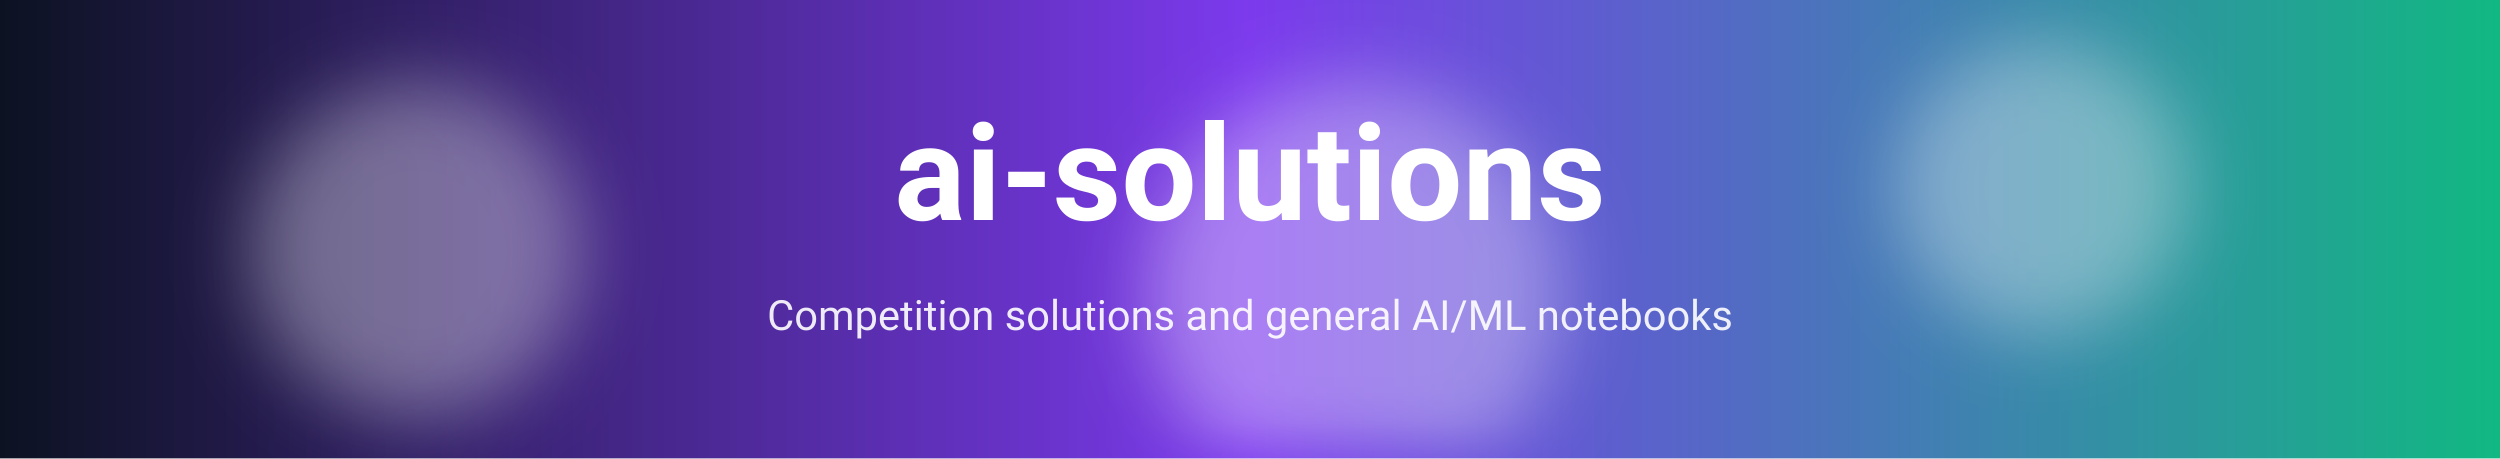
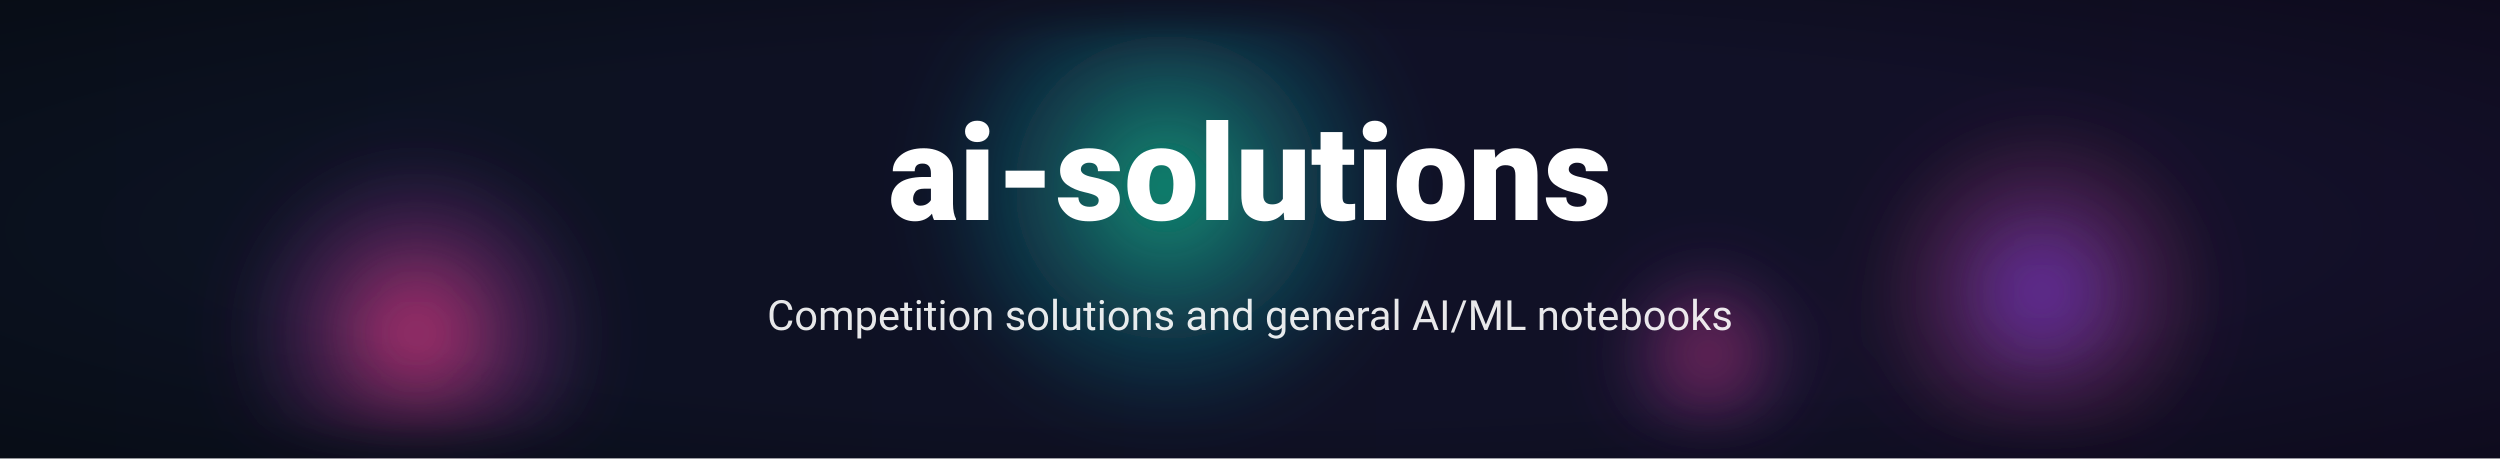
<svg xmlns="http://www.w3.org/2000/svg" width="1200" height="220" viewBox="0 0 1200 220">
  <defs>
-     <linearGradient id="g" x1="0%" y1="0%" x2="100%" y2="0%">
-       <stop offset="0%" stop-color="#0b1220">
-         <animate attributeName="stop-color" values="#0b1220;#7c3aed;#ef4444;#f59e0b;#0b1220" dur="10s" repeatCount="indefinite" />
+     <linearGradient id="bg" x1="0%" y1="0%" x2="100%" y2="0%">
+       <stop offset="0%" stop-color="#0b1220" />
+       <stop offset="100%" stop-color="#14102a" />
+       <animate attributeName="x1" values="0%;10%;0%" dur="18s" repeatCount="indefinite" />
+       <animate attributeName="x2" values="100%;90%;100%" dur="18s" repeatCount="indefinite" />
+     </linearGradient>
+     <filter id="goo" x="-20%" y="-60%" width="140%" height="220%">
+       <feGaussianBlur in="SourceGraphic" stdDeviation="18" result="blur" />
+       <feComponentTransfer in="blur" result="goo">
+         <feFuncA type="gamma" amplitude="1" exponent="1.8" offset="0" />
+       </feComponentTransfer>
+     </filter>
+     <radialGradient id="blobA" cx="50%" cy="50%" r="60%">
+       <stop offset="0%" stop-color="#ff3d7f">
+         <animate attributeName="stop-color" values="#ff3d7f;#f59e0b;#7c3aed;#ff3d7f" dur="10s" repeatCount="indefinite" />
      </stop>
-       <stop offset="50%" stop-color="#7c3aed">
+       <stop offset="100%" stop-color="#7c3aed" stop-opacity="0">
        <animate attributeName="stop-color" values="#7c3aed;#10b981;#0ea5e9;#7c3aed" dur="10s" repeatCount="indefinite" />
      </stop>
-       <stop offset="100%" stop-color="#10b981">
-         <animate attributeName="stop-color" values="#10b981;#0ea5e9;#7c3aed;#10b981" dur="10s" repeatCount="indefinite" />
+     </radialGradient>
+     <radialGradient id="blobB" cx="50%" cy="50%" r="60%">
+       <stop offset="0%" stop-color="#10b981">
+         <animate attributeName="stop-color" values="#10b981;#0ea5e9;#ef4444;#10b981" dur="12s" repeatCount="indefinite" />
      </stop>
-       <animate attributeName="x1" values="0%;100%;0%" dur="12s" repeatCount="indefinite" />
-       <animate attributeName="x2" values="100%;0%;100%" dur="12s" repeatCount="indefinite" />
-     </linearGradient>
-     <filter id="blur">
-       <feGaussianBlur stdDeviation="18" />
-     </filter>
+       <stop offset="100%" stop-color="#0ea5e9" stop-opacity="0">
+         <animate attributeName="stop-color" values="#0ea5e9;#7c3aed;#f59e0b;#0ea5e9" dur="12s" repeatCount="indefinite" />
+       </stop>
+     </radialGradient>
+     <radialGradient id="blobC" cx="50%" cy="50%" r="60%">
+       <stop offset="0%" stop-color="#7c3aed">
+         <animate attributeName="stop-color" values="#7c3aed;#ef4444;#10b981;#7c3aed" dur="14s" repeatCount="indefinite" />
+       </stop>
+       <stop offset="100%" stop-color="#ef4444" stop-opacity="0">
+         <animate attributeName="stop-color" values="#ef4444;#0ea5e9;#f59e0b;#ef4444" dur="14s" repeatCount="indefinite" />
+       </stop>
+     </radialGradient>
+     <radialGradient id="vignette" cx="50%" cy="50%" r="75%">
+       <stop offset="55%" stop-color="#000" stop-opacity="0" />
+       <stop offset="100%" stop-color="#000" stop-opacity="0.35" />
+     </radialGradient>
  </defs>
-   <rect width="1200" height="220" fill="url(#g)" />
-   <g filter="url(#blur)" opacity="0.35">
-     <circle r="80" cx="200" cy="120" fill="#ffffff">
-       <animate attributeName="cx" values="150;450;150" dur="14s" repeatCount="indefinite" />
-       <animate attributeName="cy" values="160;60;160" dur="9s" repeatCount="indefinite" />
+   <rect width="1200" height="220" fill="url(#bg)" />
+   <g filter="url(#goo)" opacity="0.85">
+     <circle r="95" cx="200" cy="160" fill="url(#blobA)">
+       <animate attributeName="cx" values="140;420;240;140" dur="17s" repeatCount="indefinite" />
+       <animate attributeName="cy" values="170;70;130;170" dur="13s" repeatCount="indefinite" />
+       <animate attributeName="r" values="85;110;90;85" dur="9s" repeatCount="indefinite" />
    </circle>
-     <circle r="100" cx="650" cy="140" fill="#ffffff">
-       <animate attributeName="cx" values="700;520;700" dur="16s" repeatCount="indefinite" />
-       <animate attributeName="cy" values="70;170;70" dur="11s" repeatCount="indefinite" />
+     <circle r="120" cx="560" cy="90" fill="url(#blobB)">
+       <animate attributeName="cx" values="520;740;600;520" dur="19s" repeatCount="indefinite" />
+       <animate attributeName="cy" values="80;160;110;80" dur="15s" repeatCount="indefinite" />
+       <animate attributeName="r" values="110;135;120;110" dur="11s" repeatCount="indefinite" />
    </circle>
-     <circle r="70" cx="980" cy="90" fill="#ffffff">
-       <animate attributeName="cx" values="980;780;980" dur="13s" repeatCount="indefinite" />
-       <animate attributeName="cy" values="150;50;150" dur="10s" repeatCount="indefinite" />
+     <circle r="90" cx="980" cy="140" fill="url(#blobC)">
+       <animate attributeName="cx" values="1020;820;940;1020" dur="18s" repeatCount="indefinite" />
+       <animate attributeName="cy" values="150;60;120;150" dur="12s" repeatCount="indefinite" />
+       <animate attributeName="r" values="80;105;90;80" dur="10s" repeatCount="indefinite" />
+     </circle>
+     <circle r="55" cx="820" cy="170" fill="url(#blobA)" opacity="0.9">
+       <animate attributeName="cx" values="860;700;820;860" dur="16s" repeatCount="indefinite" />
+       <animate attributeName="cy" values="175;120;165;175" dur="14s" repeatCount="indefinite" />
+       <animate attributeName="r" values="45;65;55;45" dur="8s" repeatCount="indefinite" />
    </circle>
  </g>
-   <text x="50%" y="48%" text-anchor="middle" font-family="Segoe UI, Roboto, Arial" font-size="64" font-weight="700" fill="#ffffff">ai-solutions</text>
+   <rect width="1200" height="220" fill="url(#vignette)" />
+   <text x="50%" y="48%" text-anchor="middle" font-family="Segoe UI, Roboto, Arial" font-size="64" font-weight="800" fill="#ffffff">ai-solutions</text>
  <text x="50%" y="72%" text-anchor="middle" font-family="Segoe UI, Roboto, Arial" font-size="20" fill="#ffffff" opacity="0.9">
    Competition solutions and general AI/ML notebooks
  </text>
</svg>
